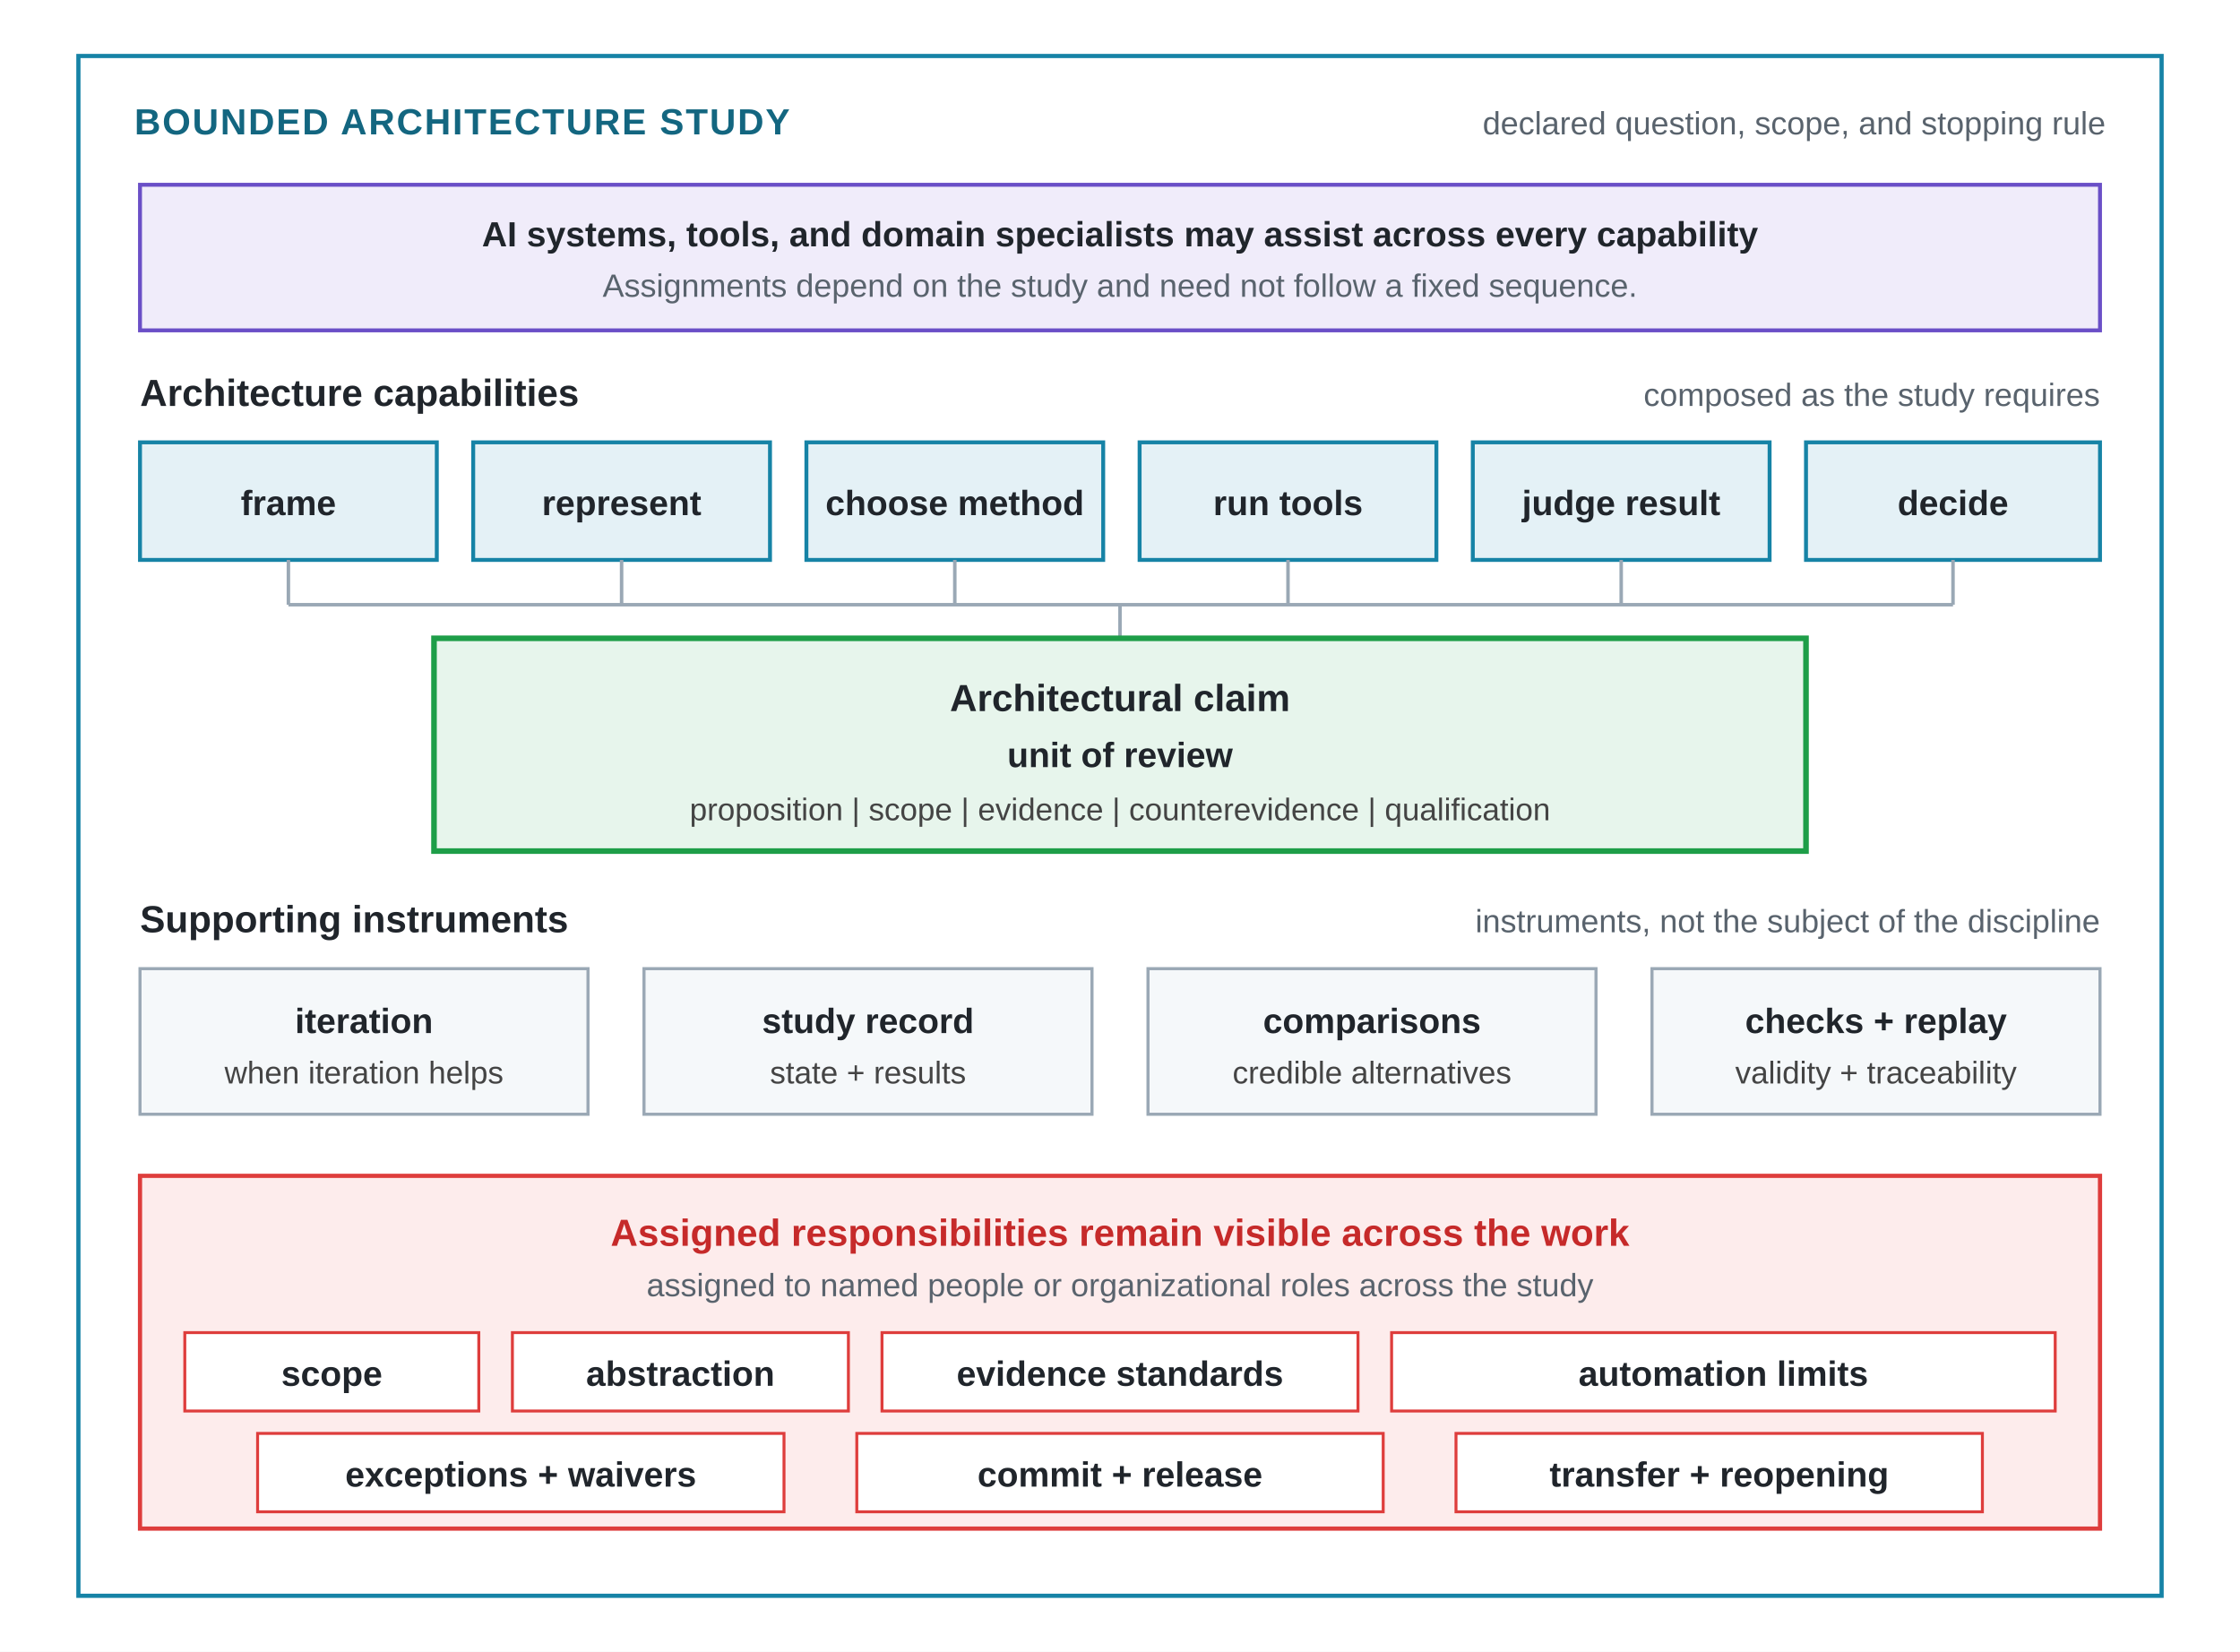
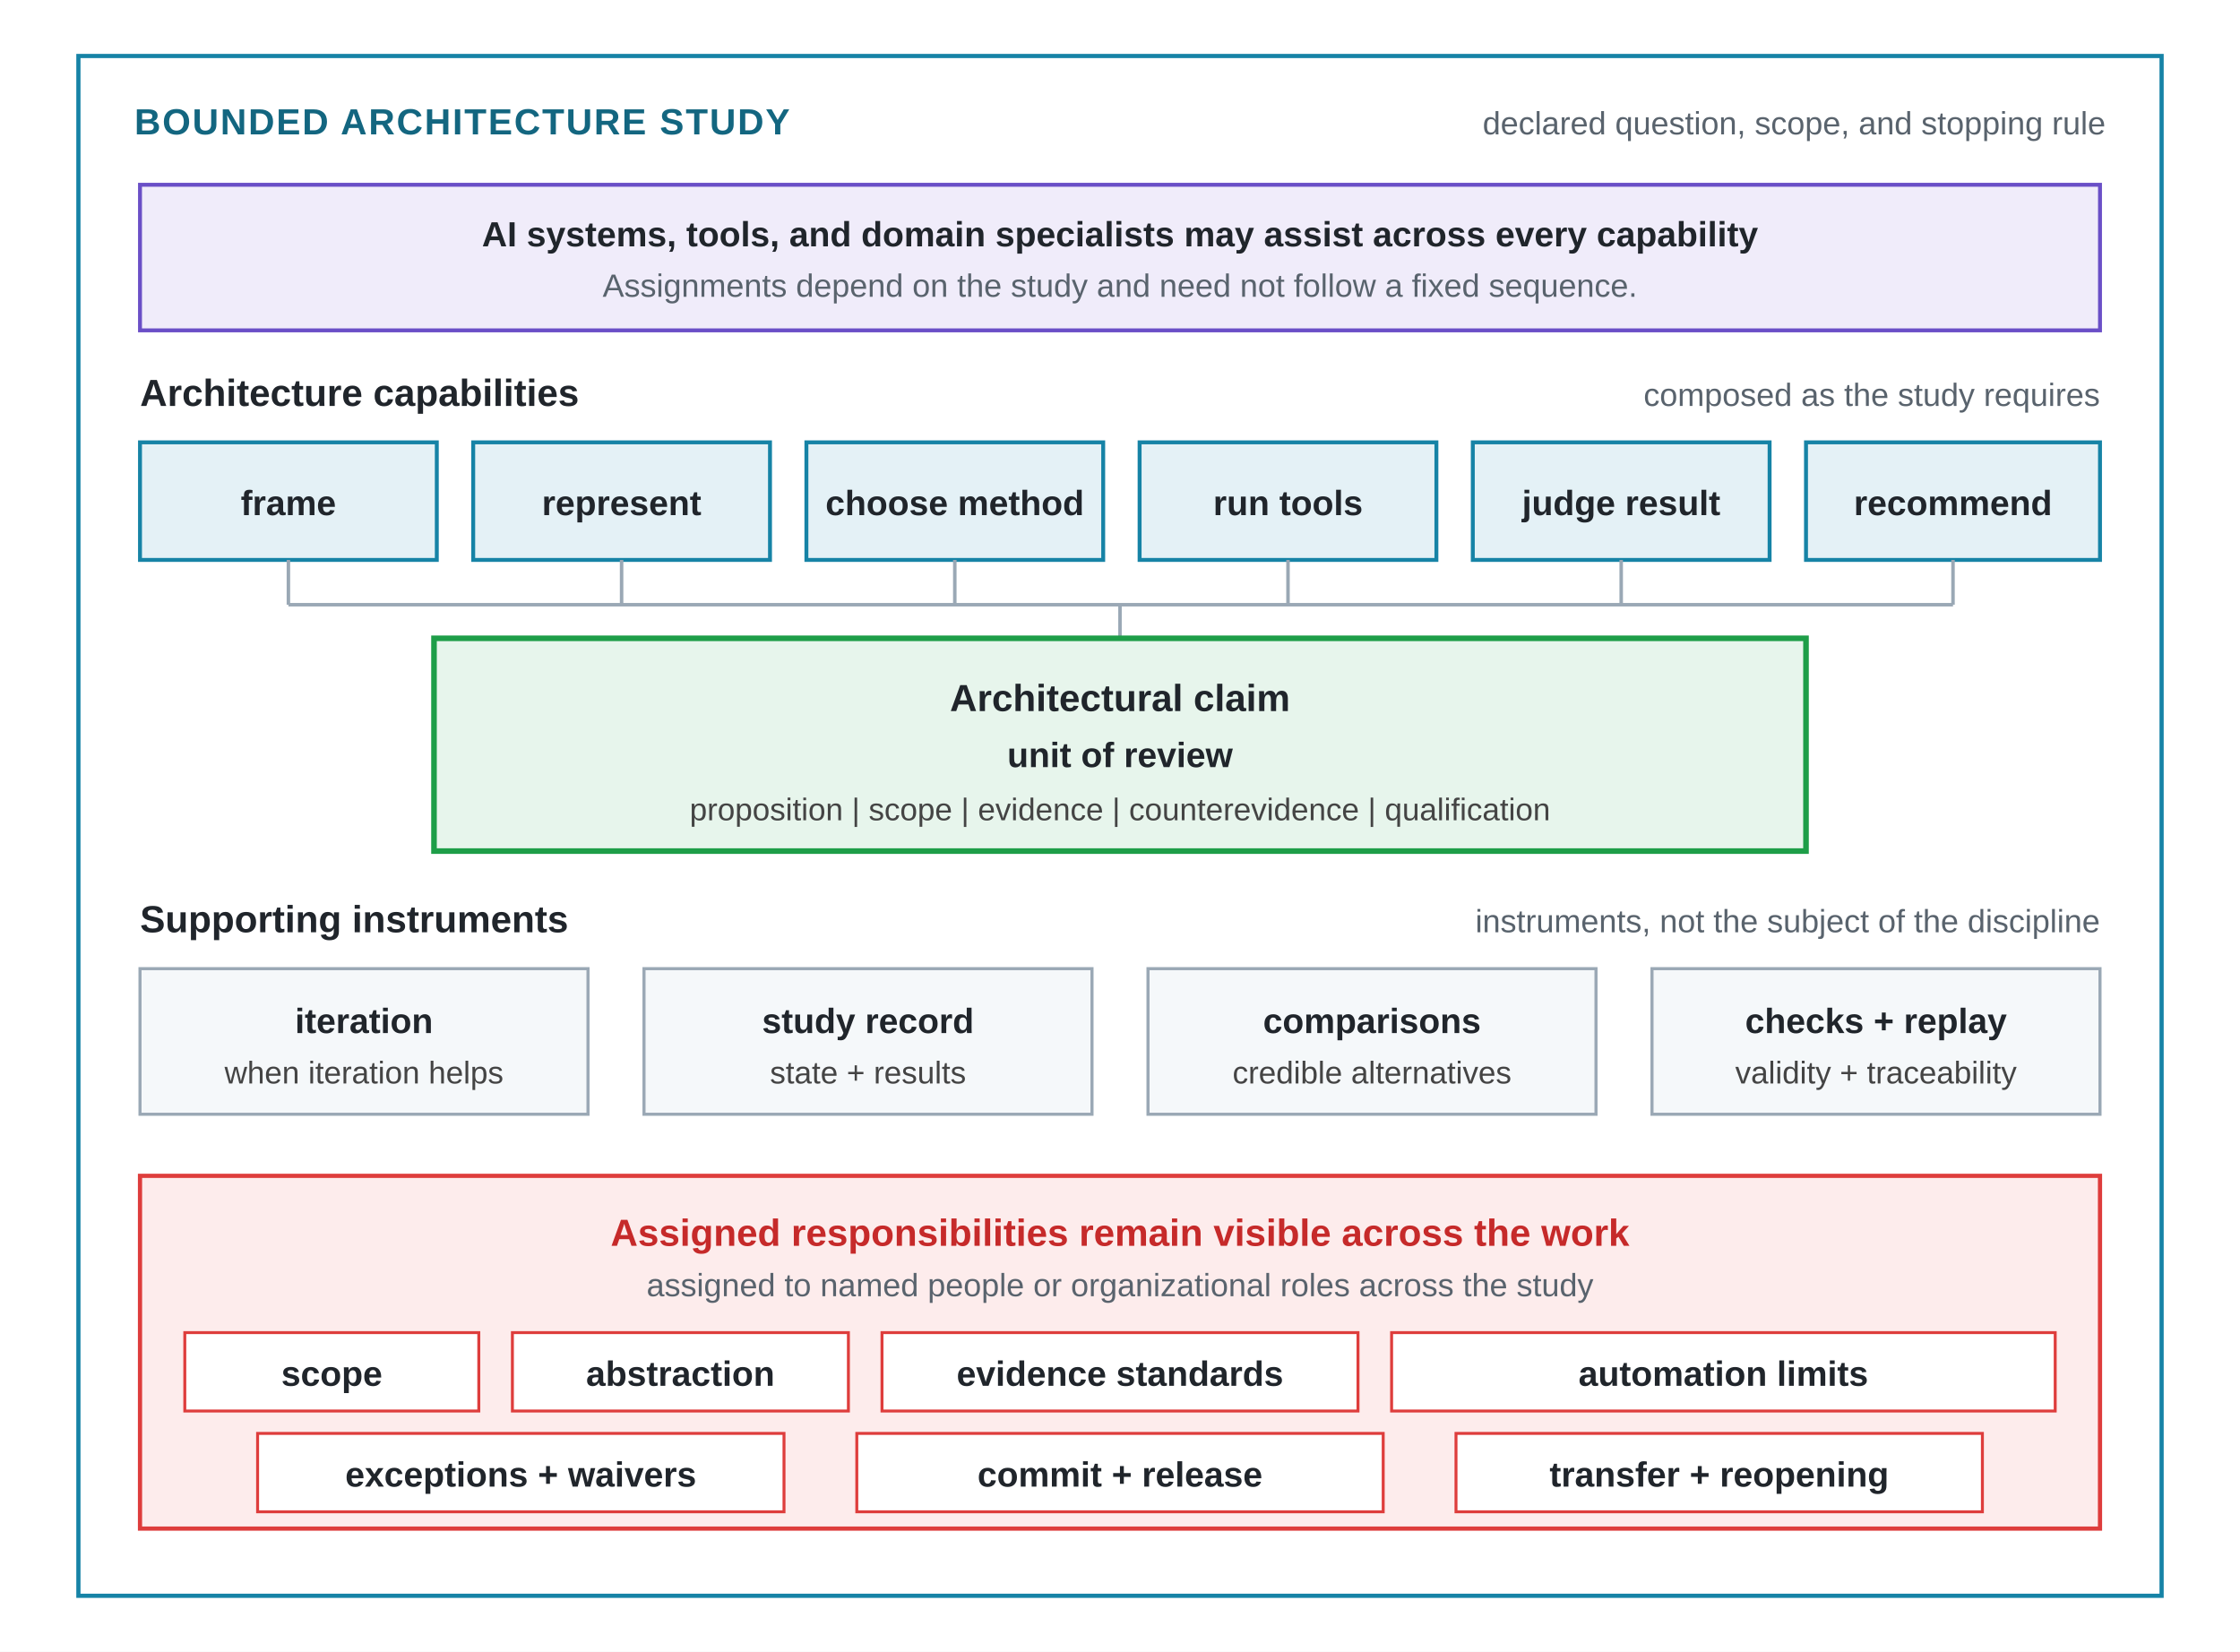
<svg xmlns="http://www.w3.org/2000/svg" viewBox="0 0 800 590" role="img" aria-labelledby="boundary-title boundary-desc">
  <defs>
    <style>
      .font { font-family: Arial, Helvetica, sans-serif; }
      .study { fill: #FFFFFF; stroke: #1683A6; stroke-width: 1.5; }
      .assist { fill: #F0ECFA; stroke: #6A4FC7; stroke-width: 1.4; }
      .capability { fill: #E4F1F6; stroke: #1683A6; stroke-width: 1.4; }
      .claim { fill: #E7F5EC; stroke: #1E9E48; stroke-width: 2; }
      .mechanism { fill: #F5F8FA; stroke: #9AA8B5; stroke-width: 1.1; }
      .rights { fill: #FDECEC; stroke: #DE3D3C; stroke-width: 1.5; }
      .right { fill: #FFFFFF; stroke: #DE3D3C; stroke-width: 1.05; }
      .study-label { font-size: 13px; font-weight: 700; fill: #136680; letter-spacing: 0.6px; }
      .heading { font-size: 13.5px; font-weight: 700; fill: #20252B; }
      .label { font-size: 12.5px; font-weight: 700; fill: #20252B; }
      .small { font-size: 11.5px; fill: #59636D; }
      .micro { font-size: 11.2px; fill: #444444; }
      .rights-label { font-size: 13.5px; font-weight: 700; fill: #C62A2A; }
      .support-line { stroke: #9AA8B5; stroke-width: 1.25; fill: none; }
    </style>
  </defs>
  <rect width="800" height="590" fill="#FFFFFF" />
  <g class="font">
    <rect class="study" x="28" y="20" width="744" height="550" />
    <text class="study-label" x="48" y="48">BOUNDED ARCHITECTURE STUDY</text>
    <text class="small" x="752" y="48" text-anchor="end">declared question, scope, and stopping rule</text>
    <rect class="assist" x="50" y="66" width="700" height="52" />
    <text class="label" x="400" y="88" text-anchor="middle">AI systems, tools, and domain specialists may assist across every capability</text>
    <text class="small" x="400" y="106" text-anchor="middle">Assignments depend on the study and need not follow a fixed sequence.</text>
    <text class="heading" x="50" y="145">Architecture capabilities</text>
    <text class="small" x="750" y="145" text-anchor="end">composed as the study requires</text>
    <rect class="capability" x="50" y="158" width="106" height="42" />
    <text class="label" x="103" y="184" text-anchor="middle">frame</text>
    <rect class="capability" x="169" y="158" width="106" height="42" />
    <text class="label" x="222" y="184" text-anchor="middle">represent</text>
    <rect class="capability" x="288" y="158" width="106" height="42" />
    <text class="label" x="341" y="184" text-anchor="middle">choose method</text>
    <rect class="capability" x="407" y="158" width="106" height="42" />
    <text class="label" x="460" y="184" text-anchor="middle">run tools</text>
    <rect class="capability" x="526" y="158" width="106" height="42" />
    <text class="label" x="579" y="184" text-anchor="middle">judge result</text>
    <rect class="capability" x="645" y="158" width="105" height="42" />
-     <text class="label" x="697.5" y="184" text-anchor="middle">decide</text>
+     <text class="label" x="697.5" y="184" text-anchor="middle">recommend</text>
    <line class="support-line" x1="103" y1="200" x2="103" y2="216" />
    <line class="support-line" x1="222" y1="200" x2="222" y2="216" />
    <line class="support-line" x1="341" y1="200" x2="341" y2="216" />
    <line class="support-line" x1="460" y1="200" x2="460" y2="216" />
    <line class="support-line" x1="579" y1="200" x2="579" y2="216" />
    <line class="support-line" x1="697.5" y1="200" x2="697.5" y2="216" />
    <line class="support-line" x1="103" y1="216" x2="697.5" y2="216" />
    <line class="support-line" x1="400" y1="216" x2="400" y2="228" />
    <rect class="claim" x="155" y="228" width="490" height="76" />
    <text class="heading" x="400" y="254" text-anchor="middle">Architectural claim</text>
    <text class="label" x="400" y="274" text-anchor="middle">unit of review</text>
    <text class="micro" x="400" y="293" text-anchor="middle">proposition  |  scope  |  evidence  |  counterevidence  |  qualification</text>
    <text class="heading" x="50" y="333">Supporting instruments</text>
    <text class="small" x="750" y="333" text-anchor="end">instruments, not the subject of the discipline</text>
    <rect class="mechanism" x="50" y="346" width="160" height="52" />
    <text class="label" x="130" y="369" text-anchor="middle">iteration</text>
    <text class="micro" x="130" y="387" text-anchor="middle">when iteration helps</text>
    <rect class="mechanism" x="230" y="346" width="160" height="52" />
    <text class="label" x="310" y="369" text-anchor="middle">study record</text>
    <text class="micro" x="310" y="387" text-anchor="middle">state + results</text>
    <rect class="mechanism" x="410" y="346" width="160" height="52" />
    <text class="label" x="490" y="369" text-anchor="middle">comparisons</text>
    <text class="micro" x="490" y="387" text-anchor="middle">credible alternatives</text>
    <rect class="mechanism" x="590" y="346" width="160" height="52" />
    <text class="label" x="670" y="369" text-anchor="middle">checks + replay</text>
    <text class="micro" x="670" y="387" text-anchor="middle">validity + traceability</text>
    <rect class="rights" x="50" y="420" width="700" height="126" />
    <text class="rights-label" x="400" y="445" text-anchor="middle">Assigned responsibilities remain visible across the work</text>
    <text class="small" x="400" y="463" text-anchor="middle">assigned to named people or organizational roles across the study</text>
    <rect class="right" x="66" y="476" width="105" height="28" />
    <text class="label" x="118.5" y="495" text-anchor="middle">scope</text>
    <rect class="right" x="183" y="476" width="120" height="28" />
    <text class="label" x="243" y="495" text-anchor="middle">abstraction</text>
    <rect class="right" x="315" y="476" width="170" height="28" />
    <text class="label" x="400" y="495" text-anchor="middle">evidence standards</text>
    <rect class="right" x="497" y="476" width="237" height="28" />
    <text class="label" x="615.5" y="495" text-anchor="middle">automation limits</text>
    <rect class="right" x="92" y="512" width="188" height="28" />
    <text class="label" x="186" y="531" text-anchor="middle">exceptions + waivers</text>
    <rect class="right" x="306" y="512" width="188" height="28" />
    <text class="label" x="400" y="531" text-anchor="middle">commit + release</text>
    <rect class="right" x="520" y="512" width="188" height="28" />
    <text class="label" x="614" y="531" text-anchor="middle">transfer + reopening</text>
  </g>
</svg>
